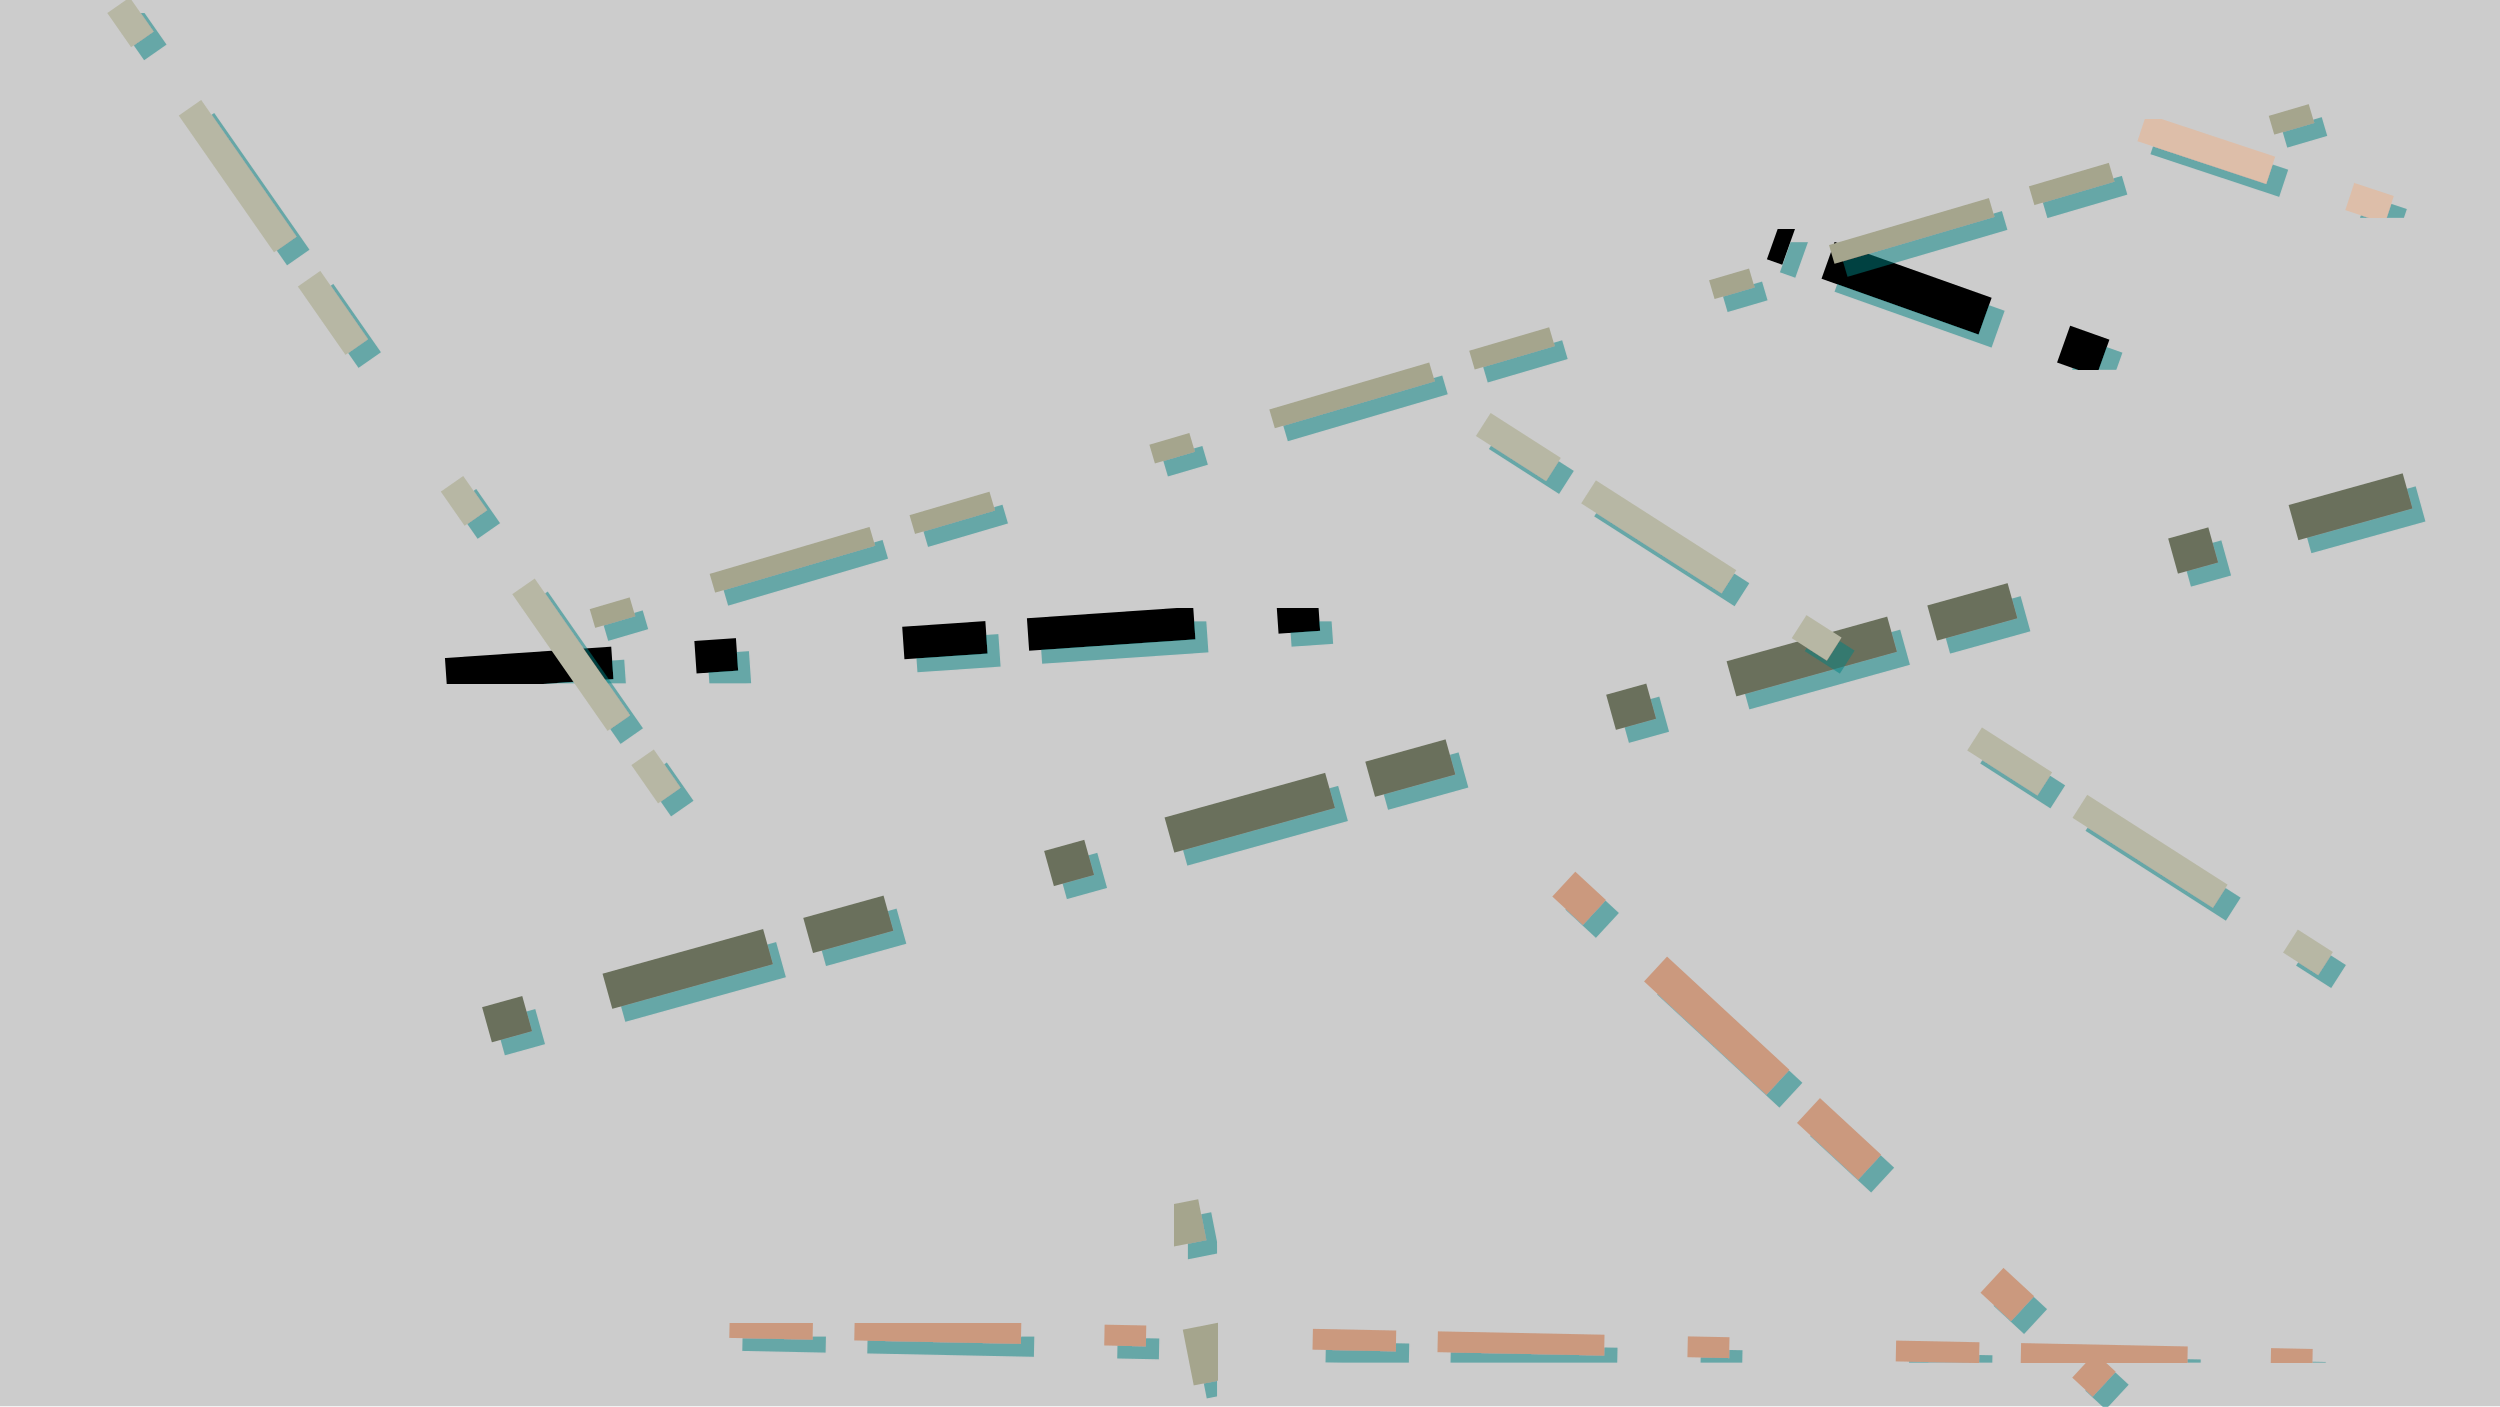
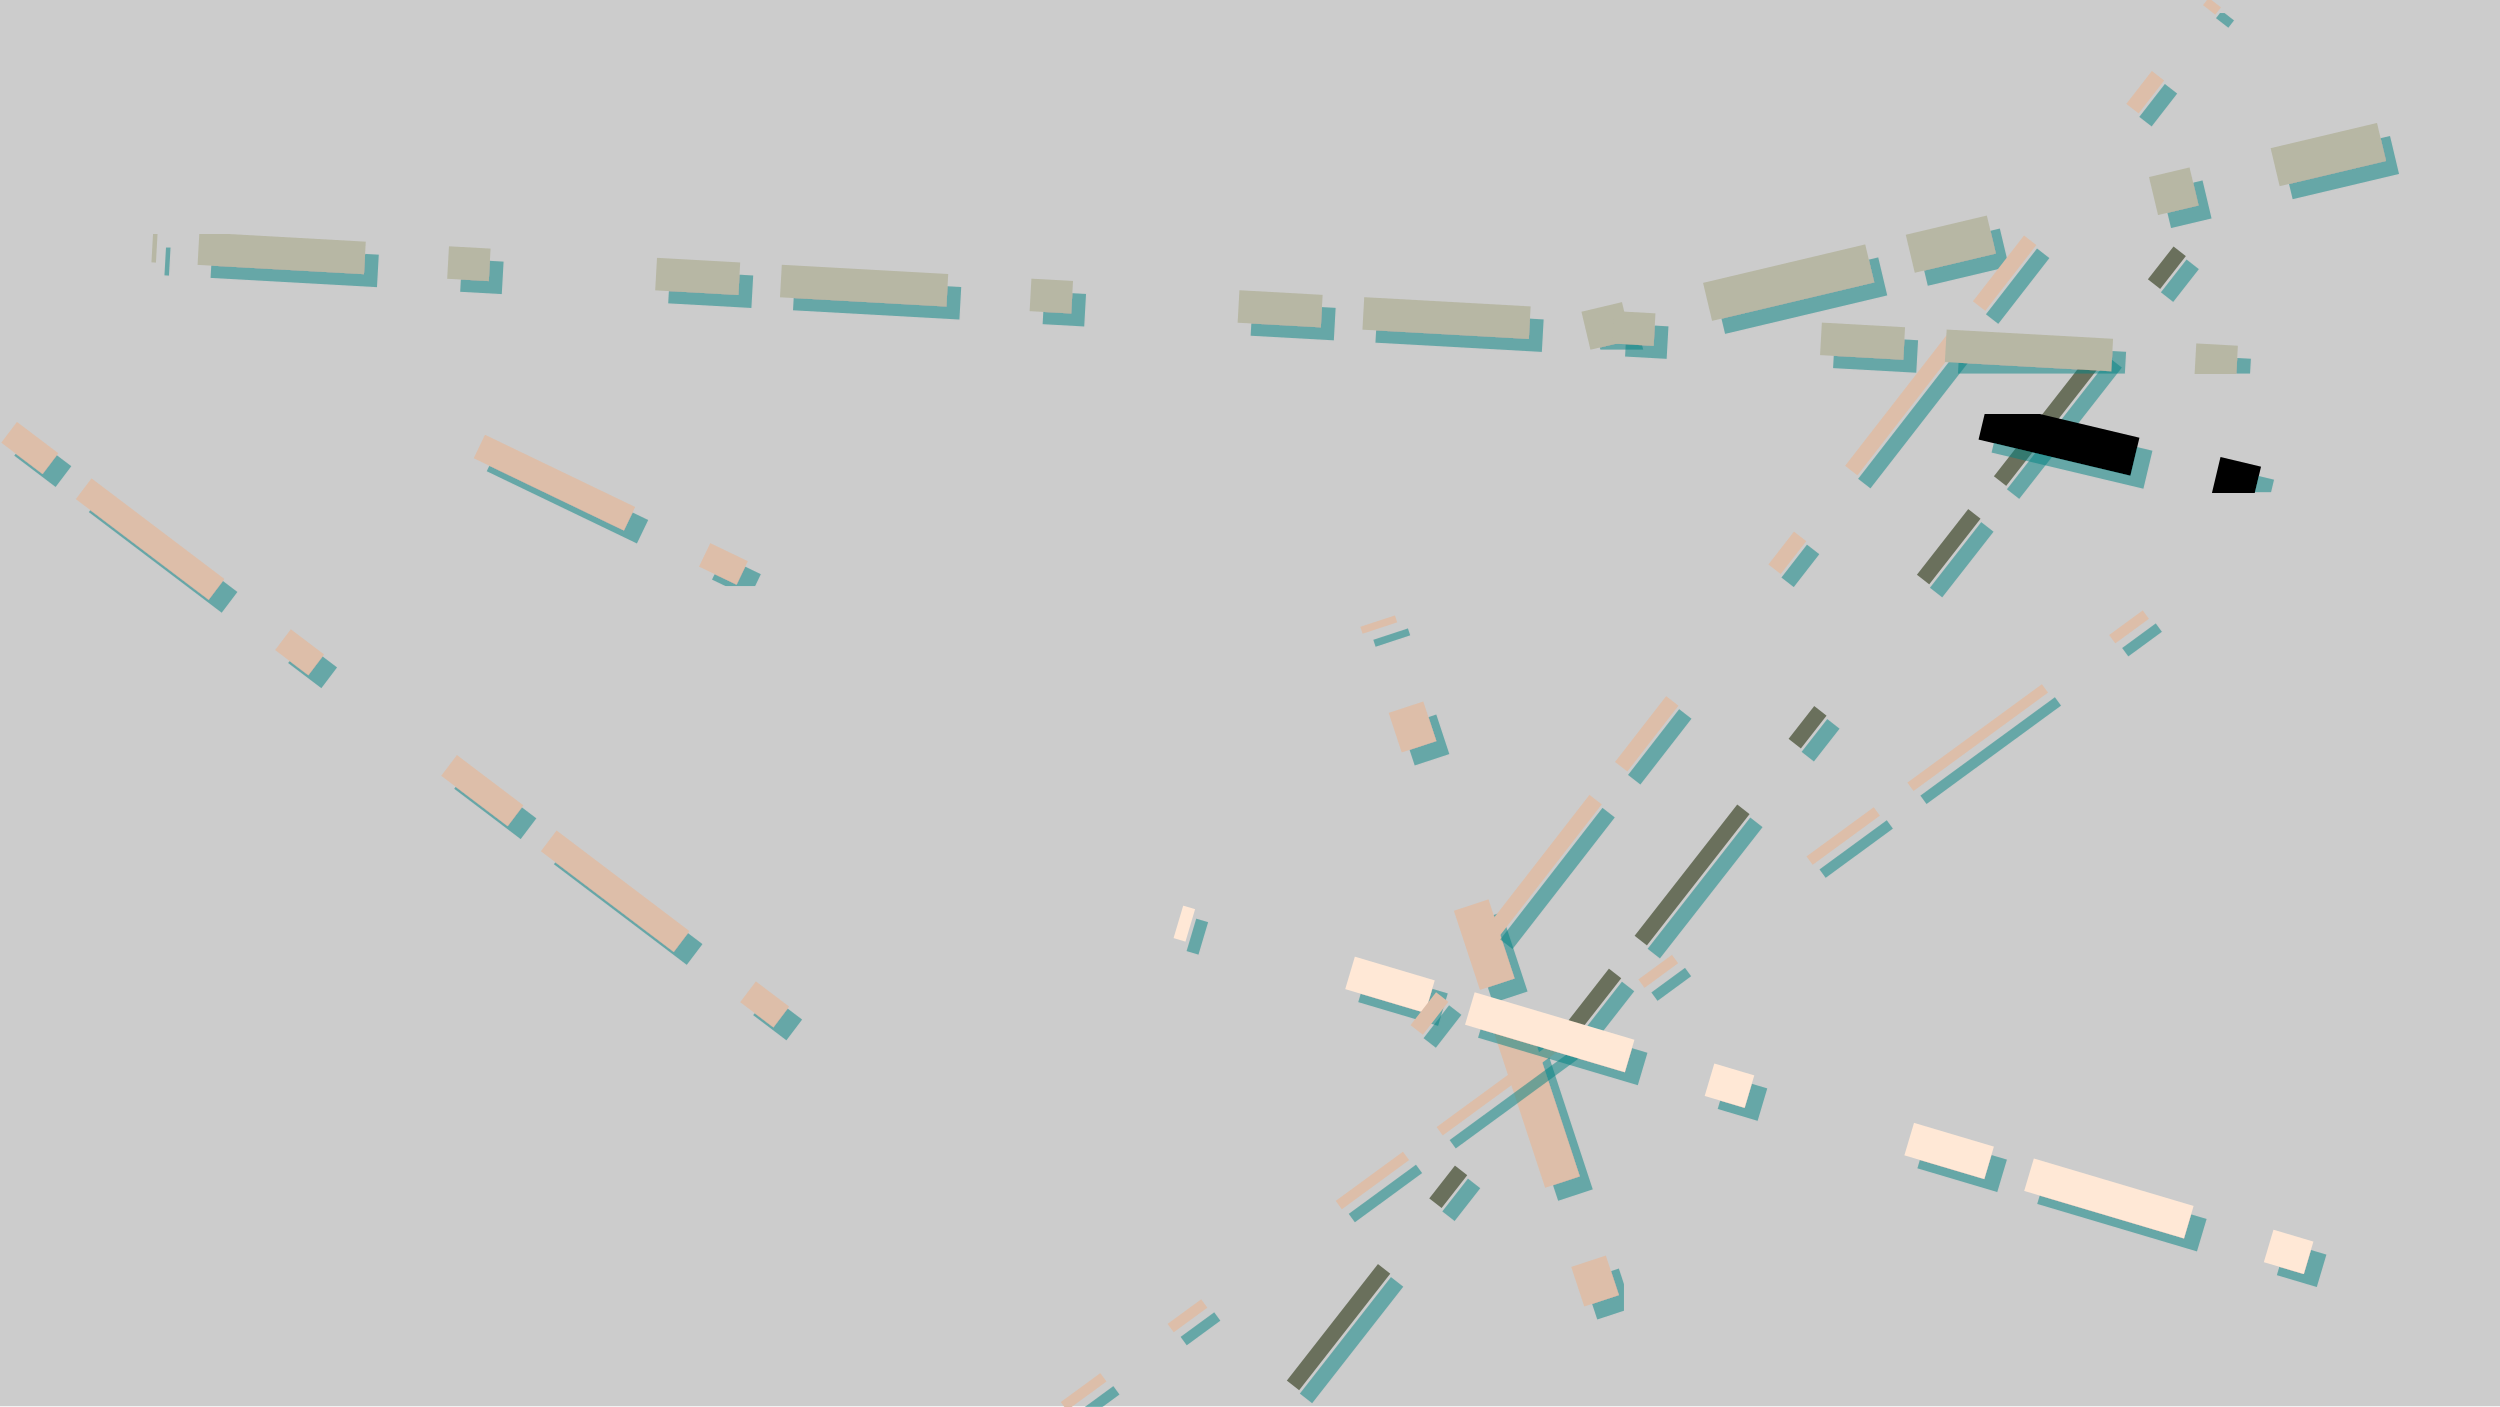
<svg xmlns="http://www.w3.org/2000/svg" viewBox="0 0 1920 1080" stroke="black" stroke-width="4">
  <filter id="shadow" color-interpolation-filters="sRGB">
    <feDropShadow dx="2" dy="2" stdDeviation="2" flood-opacity="0.4" />
  </filter>
  <filter id="shadow2" color-interpolation-filters="sRGB">
    <feDropShadow dx="0" dy="0" stdDeviation="5.5" flood-opacity=".8" />
  </filter>
  <filter id="shadow3" color-interpolation-filters="sRGB">
    <feDropShadow dx="10" dy="10" stdDeviation="0" flood-color="teal" flood-opacity="0.5" />
  </filter>
  <g>
    <rect x="0" y="0" width="100%" height="100%" fill="#ccc" stroke-width="8" stroke="none" />
  </g>
-     ['<line x1="374" y1="787" x2="1849" y2="377" stroke="#6b705c" stroke-width="28" stroke-dasharray="32 64 128" filter="url(#shadow3)" />', '<line x1="1615" y1="275" x2="1362" y2="185" stroke="" stroke-width="30" stroke-dasharray="32 64 128" filter="url(#shadow3)" />', '<line x1="455" y1="475" x2="1803" y2="79" stroke="#a5a58d" stroke-width="15" stroke-dasharray="32 64 128" filter="url(#shadow3)" />', '<line x1="1776" y1="1044" x2="534" y2="1019" stroke="#cb997e" stroke-width="16" stroke-dasharray="32 64 128" filter="url(#shadow3)" />', '<line x1="1835" y1="161" x2="1645" y2="98" stroke="#ddbea9" stroke-width="22" stroke-dasharray="32 64 128" filter="url(#shadow3)" />', '<line x1="1013" y1="472" x2="311" y2="520" stroke="" stroke-width="25" stroke-dasharray="32 64 128" filter="url(#shadow3)" />', '<line x1="905" y1="924" x2="932" y2="1061" stroke="#a5a58d" stroke-width="31" stroke-dasharray="32 64 128" filter="url(#shadow3)" />', '<line x1="91" y1="4" x2="514" y2="611" stroke="#b7b7a4" stroke-width="21" stroke-dasharray="32 64 128" filter="url(#shadow3)" />', '<line x1="1786" y1="740" x2="1111" y2="308" stroke="#b7b7a4" stroke-width="21" stroke-dasharray="32 64 128" filter="url(#shadow3)" />', '<line x1="1201" y1="679" x2="1616" y2="1063" stroke="#cb997e" stroke-width="26" stroke-dasharray="32 64 128" filter="url(#shadow3)" />']</svg>
+     ['<line x1="1674" y1="193" x2="993" y2="1064" stroke="#6b705c" stroke-width="12" stroke-dasharray="32 64 128" filter="url(#shadow3)" />', '<line x1="600" y1="781" x2="7" y2="332" stroke="#ddbea9" stroke-width="20" stroke-dasharray="32 64 128" filter="url(#shadow3)" />', '<line x1="1230" y1="999" x2="1058" y2="477" stroke="#ddbea9" stroke-width="28" stroke-dasharray="32 64 128" filter="url(#shadow3)" />', '<line x1="1648" y1="472" x2="817" y2="1080" stroke="#ddbea9" stroke-width="8" stroke-dasharray="32 64 128" filter="url(#shadow3)" />', '<line x1="1773" y1="966" x2="905" y2="708" stroke="#ffe8d6" stroke-width="26" stroke-dasharray="32 64 128" filter="url(#shadow3)" />', '<line x1="1218" y1="254" x2="1829" y2="109" stroke="#b7b7a4" stroke-width="30" stroke-dasharray="32 64 128" filter="url(#shadow3)" />', '<line x1="1088" y1="791" x2="1701" y2="2" stroke="#ddbea9" stroke-width="12" stroke-dasharray="32 64 128" filter="url(#shadow3)" />', '<line x1="570" y1="440" x2="360" y2="339" stroke="#ddbea9" stroke-width="20" stroke-dasharray="32 64 128" filter="url(#shadow3)" />', '<line x1="1718" y1="278" x2="117" y2="189" stroke="#b7b7a4" stroke-width="25" stroke-dasharray="32 64 128" filter="url(#shadow3)" />', '<line x1="1733" y1="373" x2="1523" y2="323" stroke="" stroke-width="30" stroke-dasharray="32 64 128" filter="url(#shadow3)" />']</svg>
